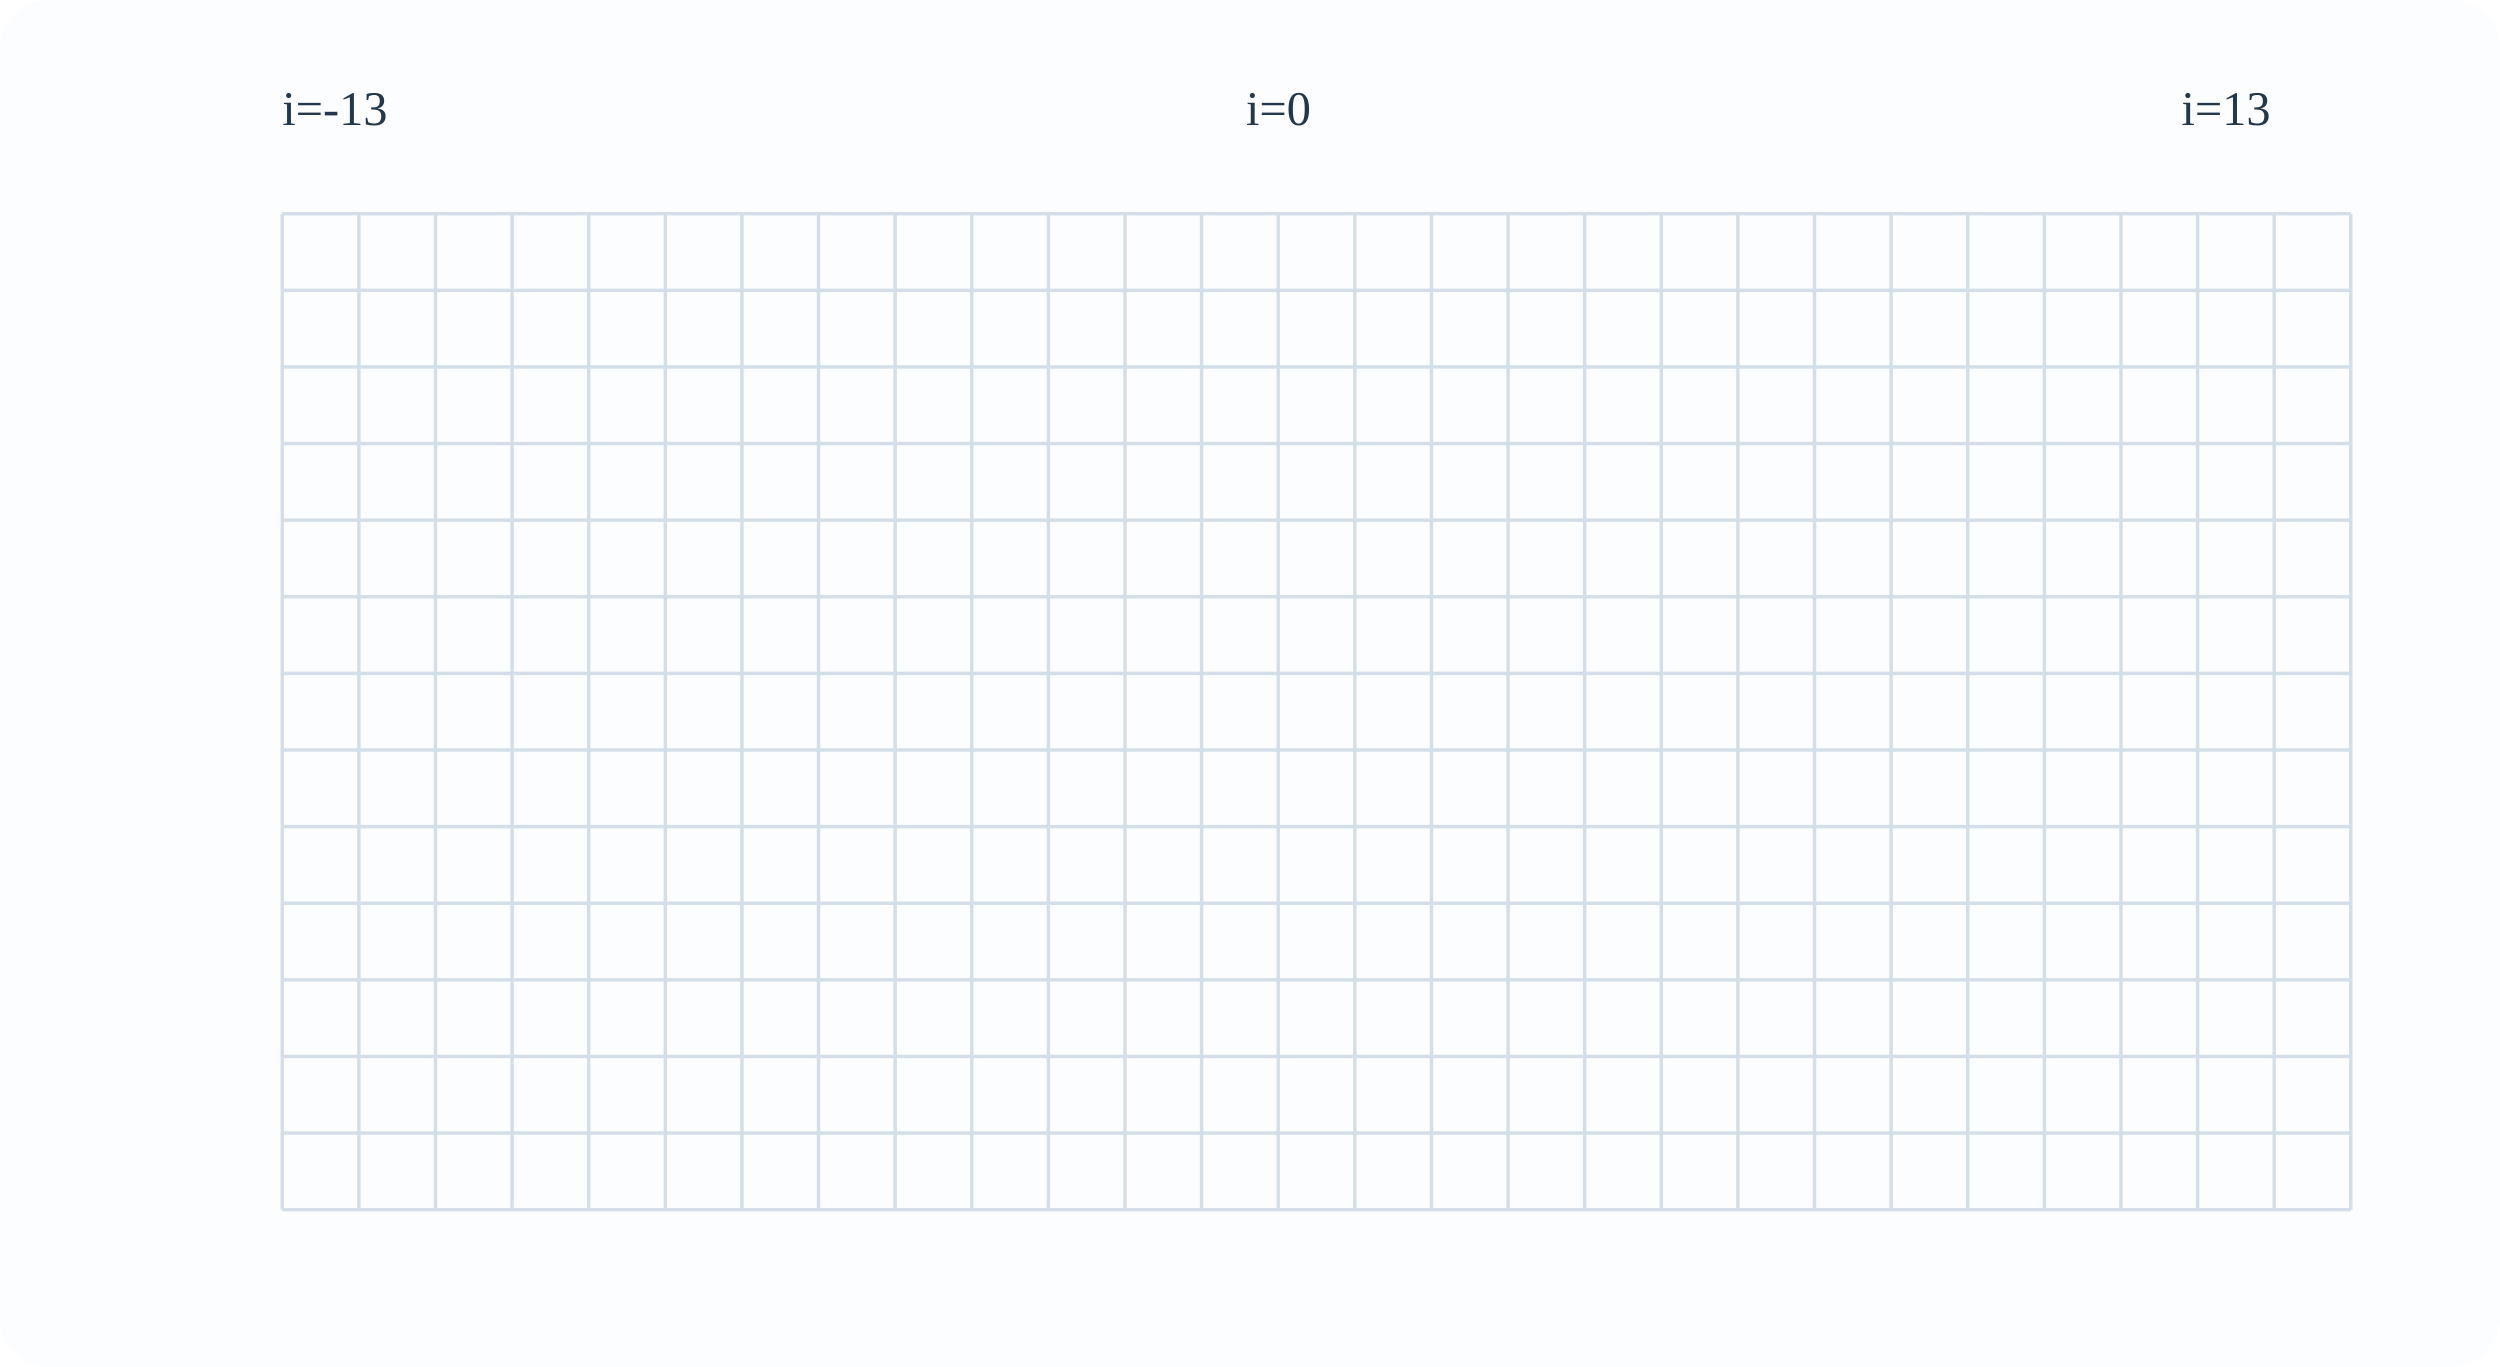
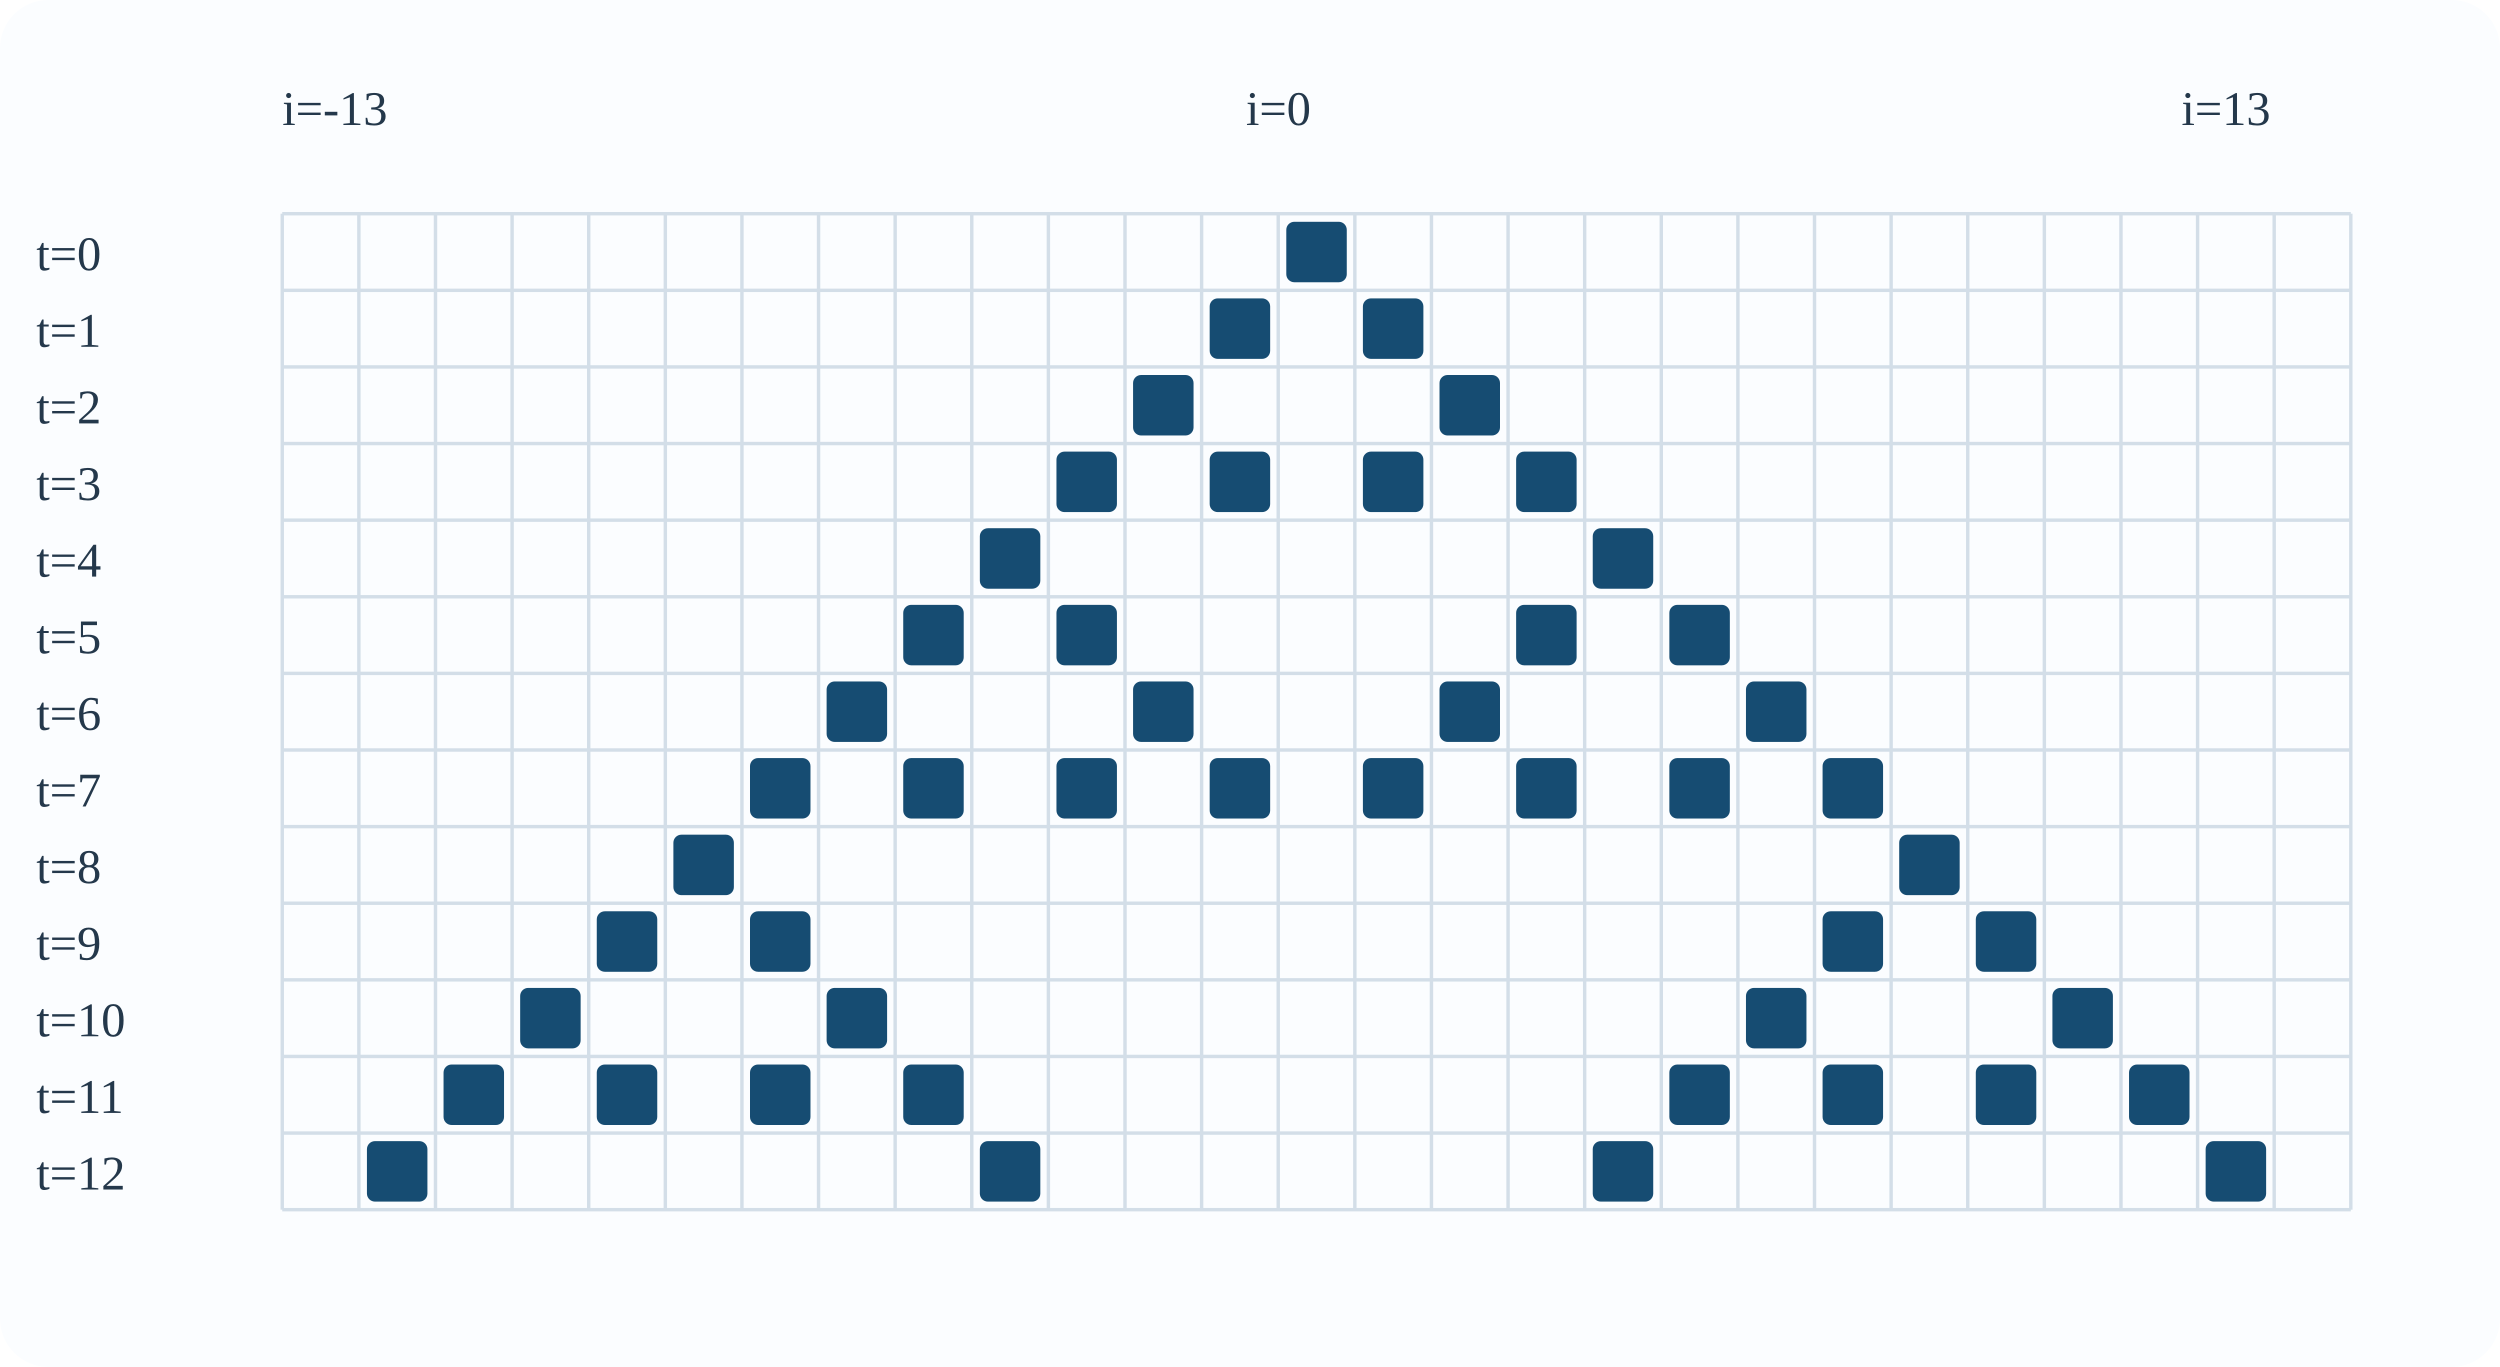
<svg xmlns="http://www.w3.org/2000/svg" viewBox="0 0 620 339" width="620" height="339" role="img" aria-labelledby="title desc" data-layout-lint="strict">
  <style>
- .step{opacity:0;animation:reveal .22s linear forwards}
- @keyframes reveal{to{opacity:1}}
- @media (prefers-reduced-motion:reduce){.step{opacity:1;animation:none}}
+ .step{opacity:1}
+ @media (prefers-reduced-motion:no-preference){
+ .step{animation:reveal .22s linear both}
+ @keyframes reveal{from{opacity:0}to{opacity:1}}
+ }
</style>
  <rect width="620" height="339" rx="12" fill="#fbfdff" />
  <text x="70" y="31" font-size="12" fill="#24384b">i=-13</text>
  <text x="309" y="31" font-size="12" fill="#24384b">i=0</text>
  <text x="541" y="31" font-size="12" fill="#24384b">i=13</text>
  <path d="M70 53v247 M89 53v247 M108 53v247 M127 53v247 M146 53v247 M165 53v247 M184 53v247 M203 53v247 M222 53v247 M241 53v247 M260 53v247 M279 53v247 M298 53v247 M317 53v247 M336 53v247 M355 53v247 M374 53v247 M393 53v247 M412 53v247 M431 53v247 M450 53v247 M469 53v247 M488 53v247 M507 53v247 M526 53v247 M545 53v247 M564 53v247 M583 53v247 M70 53h513 M70 72h513 M70 91h513 M70 110h513 M70 129h513 M70 148h513 M70 167h513 M70 186h513 M70 205h513 M70 224h513 M70 243h513 M70 262h513 M70 281h513 M70 300h513" fill="none" stroke="#d3dee8" stroke-width=".85" />
  <g class="step" style="animation-delay:0.00s">
    <text x="9" y="67" font-size="12" fill="#24384b">t=0</text>
    <rect x="319" y="55" width="15" height="15" rx="2" fill="#164c72" />
  </g>
  <g class="step" style="animation-delay:0.35s">
    <text x="9" y="86" font-size="12" fill="#24384b">t=1</text>
    <rect x="300" y="74" width="15" height="15" rx="2" fill="#164c72" />
    <rect x="338" y="74" width="15" height="15" rx="2" fill="#164c72" />
  </g>
  <g class="step" style="animation-delay:0.70s">
    <text x="9" y="105" font-size="12" fill="#24384b">t=2</text>
    <rect x="281" y="93" width="15" height="15" rx="2" fill="#164c72" />
    <rect x="357" y="93" width="15" height="15" rx="2" fill="#164c72" />
  </g>
  <g class="step" style="animation-delay:1.05s">
    <text x="9" y="124" font-size="12" fill="#24384b">t=3</text>
    <rect x="262" y="112" width="15" height="15" rx="2" fill="#164c72" />
    <rect x="300" y="112" width="15" height="15" rx="2" fill="#164c72" />
    <rect x="338" y="112" width="15" height="15" rx="2" fill="#164c72" />
    <rect x="376" y="112" width="15" height="15" rx="2" fill="#164c72" />
  </g>
  <g class="step" style="animation-delay:1.40s">
    <text x="9" y="143" font-size="12" fill="#24384b">t=4</text>
    <rect x="243" y="131" width="15" height="15" rx="2" fill="#164c72" />
    <rect x="395" y="131" width="15" height="15" rx="2" fill="#164c72" />
  </g>
  <g class="step" style="animation-delay:1.75s">
    <text x="9" y="162" font-size="12" fill="#24384b">t=5</text>
    <rect x="224" y="150" width="15" height="15" rx="2" fill="#164c72" />
    <rect x="262" y="150" width="15" height="15" rx="2" fill="#164c72" />
    <rect x="376" y="150" width="15" height="15" rx="2" fill="#164c72" />
    <rect x="414" y="150" width="15" height="15" rx="2" fill="#164c72" />
  </g>
  <g class="step" style="animation-delay:2.10s">
    <text x="9" y="181" font-size="12" fill="#24384b">t=6</text>
    <rect x="205" y="169" width="15" height="15" rx="2" fill="#164c72" />
    <rect x="281" y="169" width="15" height="15" rx="2" fill="#164c72" />
    <rect x="357" y="169" width="15" height="15" rx="2" fill="#164c72" />
    <rect x="433" y="169" width="15" height="15" rx="2" fill="#164c72" />
  </g>
  <g class="step" style="animation-delay:2.45s">
    <text x="9" y="200" font-size="12" fill="#24384b">t=7</text>
    <rect x="186" y="188" width="15" height="15" rx="2" fill="#164c72" />
    <rect x="224" y="188" width="15" height="15" rx="2" fill="#164c72" />
    <rect x="262" y="188" width="15" height="15" rx="2" fill="#164c72" />
    <rect x="300" y="188" width="15" height="15" rx="2" fill="#164c72" />
    <rect x="338" y="188" width="15" height="15" rx="2" fill="#164c72" />
    <rect x="376" y="188" width="15" height="15" rx="2" fill="#164c72" />
    <rect x="414" y="188" width="15" height="15" rx="2" fill="#164c72" />
    <rect x="452" y="188" width="15" height="15" rx="2" fill="#164c72" />
  </g>
  <g class="step" style="animation-delay:2.80s">
    <text x="9" y="219" font-size="12" fill="#24384b">t=8</text>
    <rect x="167" y="207" width="15" height="15" rx="2" fill="#164c72" />
    <rect x="471" y="207" width="15" height="15" rx="2" fill="#164c72" />
  </g>
  <g class="step" style="animation-delay:3.15s">
    <text x="9" y="238" font-size="12" fill="#24384b">t=9</text>
    <rect x="148" y="226" width="15" height="15" rx="2" fill="#164c72" />
    <rect x="186" y="226" width="15" height="15" rx="2" fill="#164c72" />
    <rect x="452" y="226" width="15" height="15" rx="2" fill="#164c72" />
    <rect x="490" y="226" width="15" height="15" rx="2" fill="#164c72" />
  </g>
  <g class="step" style="animation-delay:3.50s">
    <text x="9" y="257" font-size="12" fill="#24384b">t=10</text>
    <rect x="129" y="245" width="15" height="15" rx="2" fill="#164c72" />
    <rect x="205" y="245" width="15" height="15" rx="2" fill="#164c72" />
    <rect x="433" y="245" width="15" height="15" rx="2" fill="#164c72" />
    <rect x="509" y="245" width="15" height="15" rx="2" fill="#164c72" />
  </g>
  <g class="step" style="animation-delay:3.85s">
    <text x="9" y="276" font-size="12" fill="#24384b">t=11</text>
    <rect x="110" y="264" width="15" height="15" rx="2" fill="#164c72" />
    <rect x="148" y="264" width="15" height="15" rx="2" fill="#164c72" />
    <rect x="186" y="264" width="15" height="15" rx="2" fill="#164c72" />
    <rect x="224" y="264" width="15" height="15" rx="2" fill="#164c72" />
    <rect x="414" y="264" width="15" height="15" rx="2" fill="#164c72" />
    <rect x="452" y="264" width="15" height="15" rx="2" fill="#164c72" />
    <rect x="490" y="264" width="15" height="15" rx="2" fill="#164c72" />
    <rect x="528" y="264" width="15" height="15" rx="2" fill="#164c72" />
  </g>
  <g class="step" style="animation-delay:4.20s">
    <text x="9" y="295" font-size="12" fill="#24384b">t=12</text>
    <rect x="91" y="283" width="15" height="15" rx="2" fill="#164c72" />
    <rect x="243" y="283" width="15" height="15" rx="2" fill="#164c72" />
    <rect x="395" y="283" width="15" height="15" rx="2" fill="#164c72" />
    <rect x="547" y="283" width="15" height="15" rx="2" fill="#164c72" />
  </g>
</svg>
